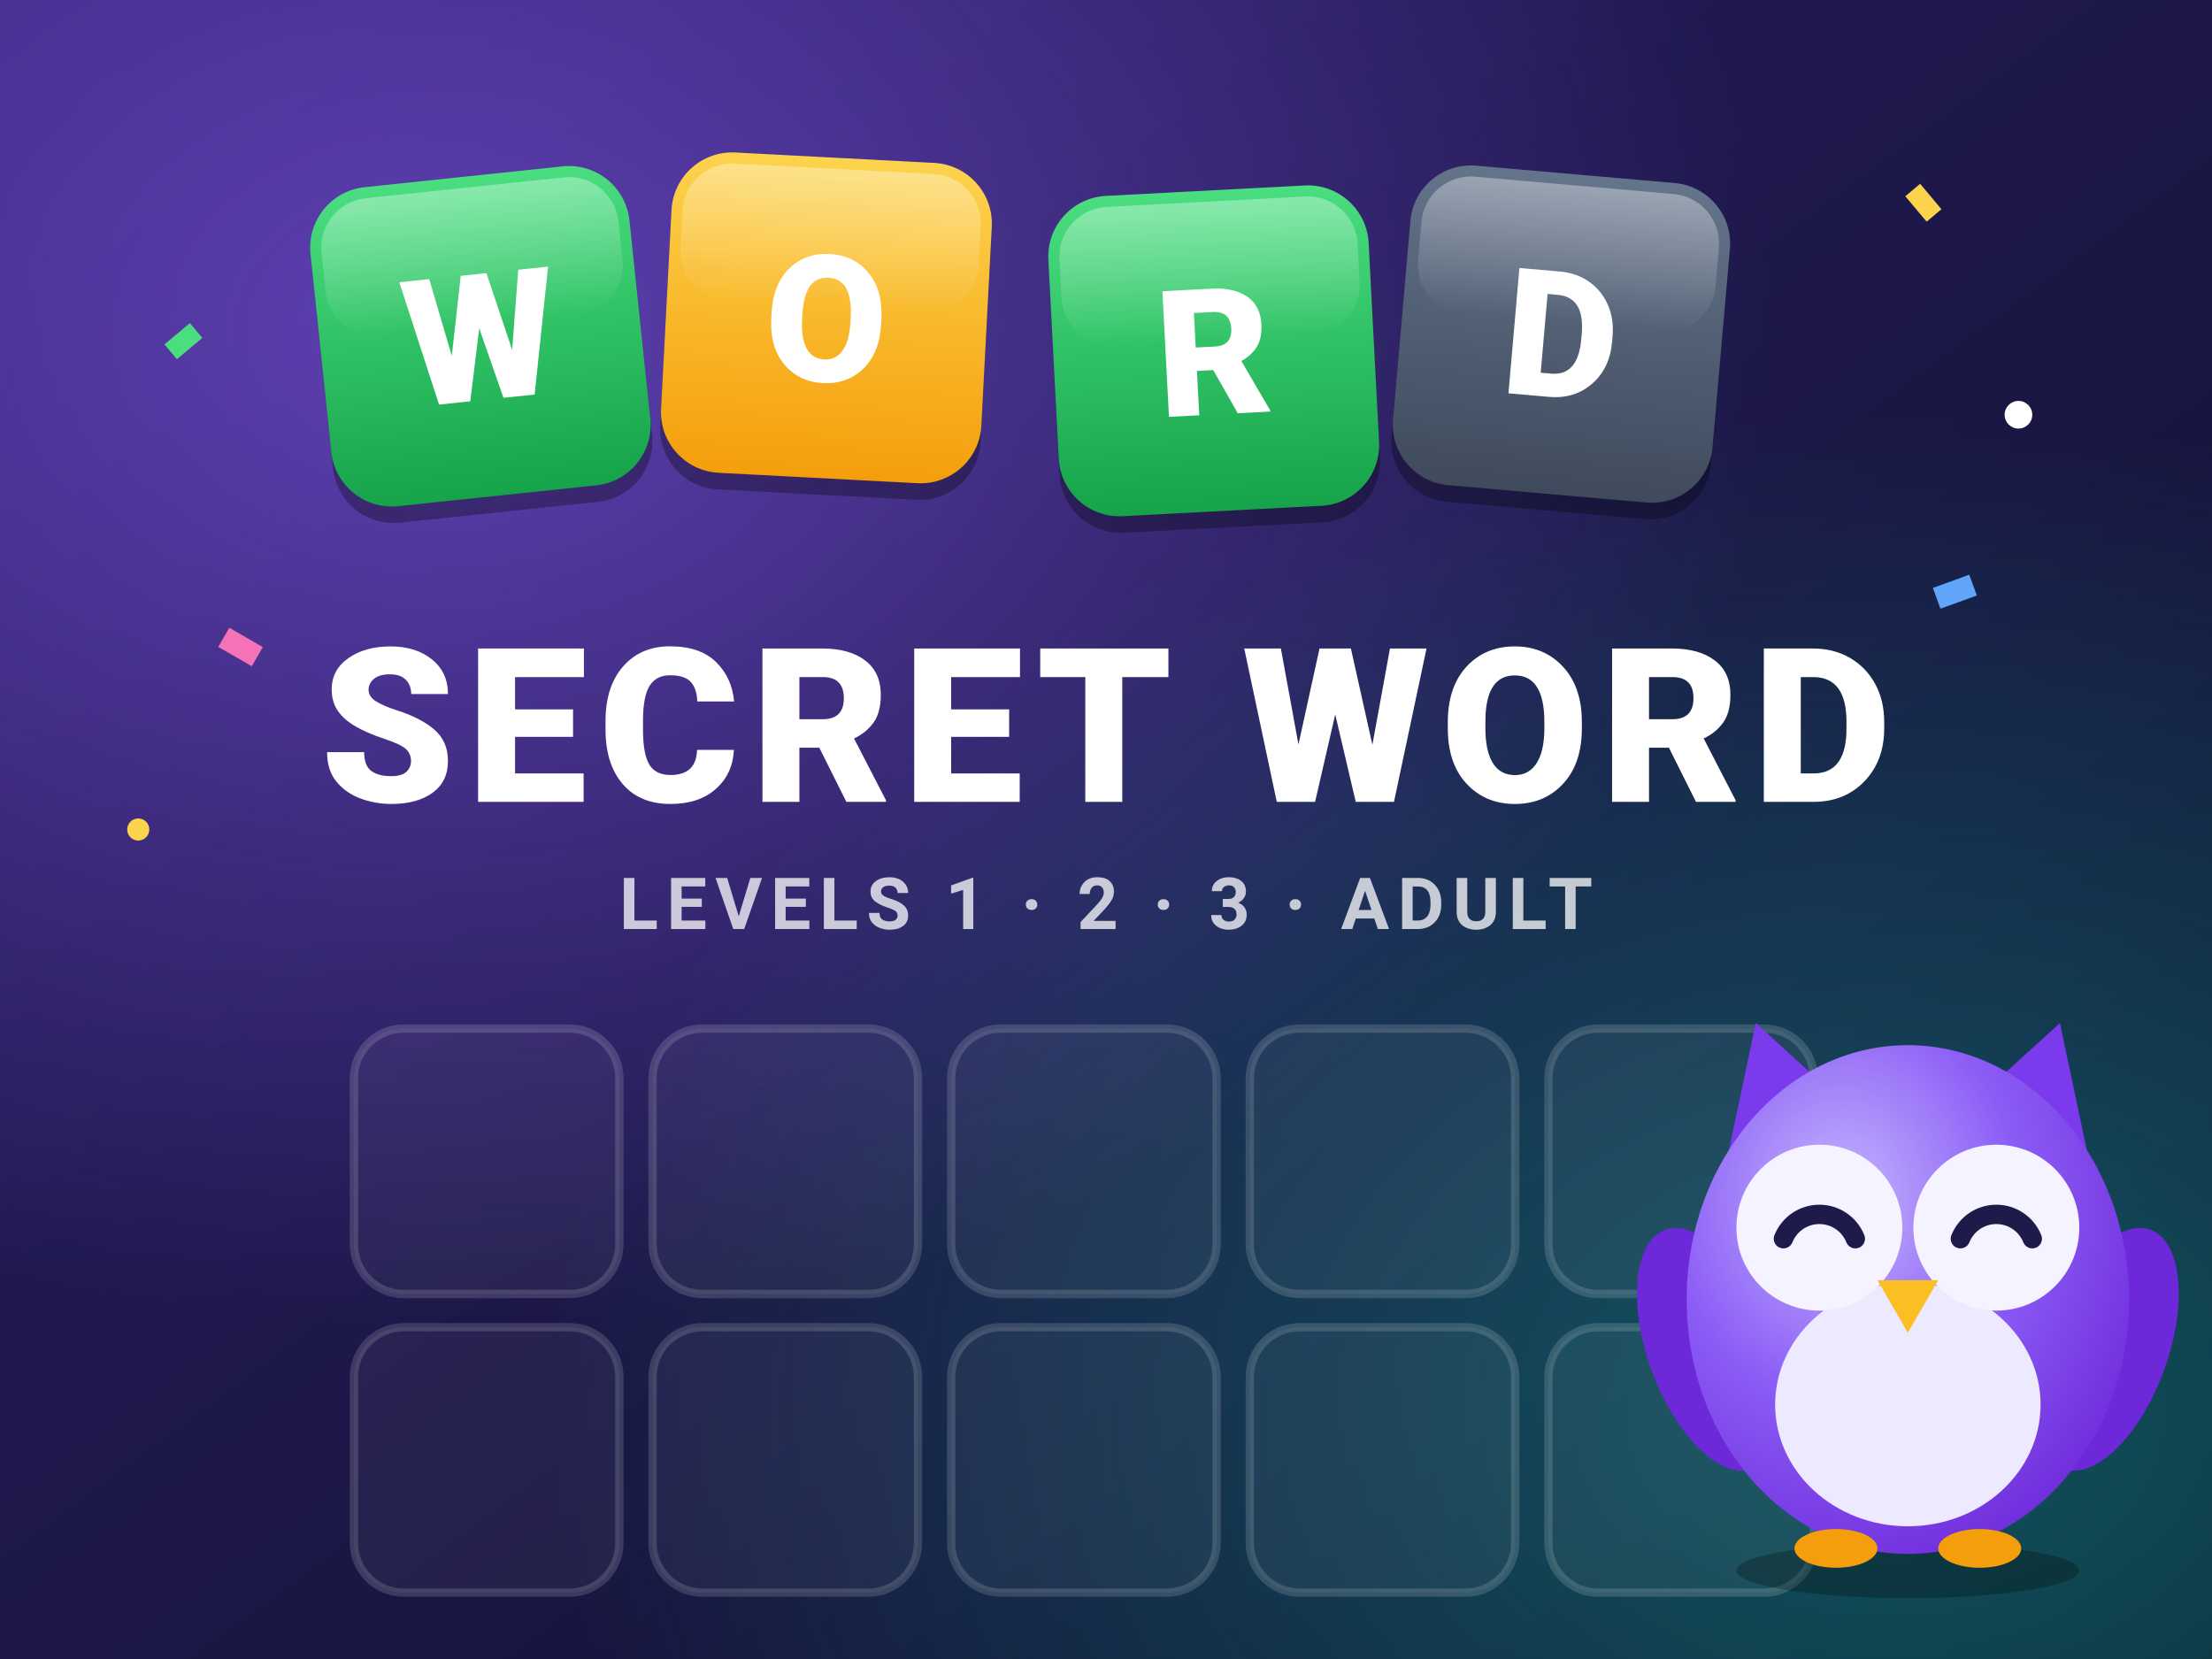
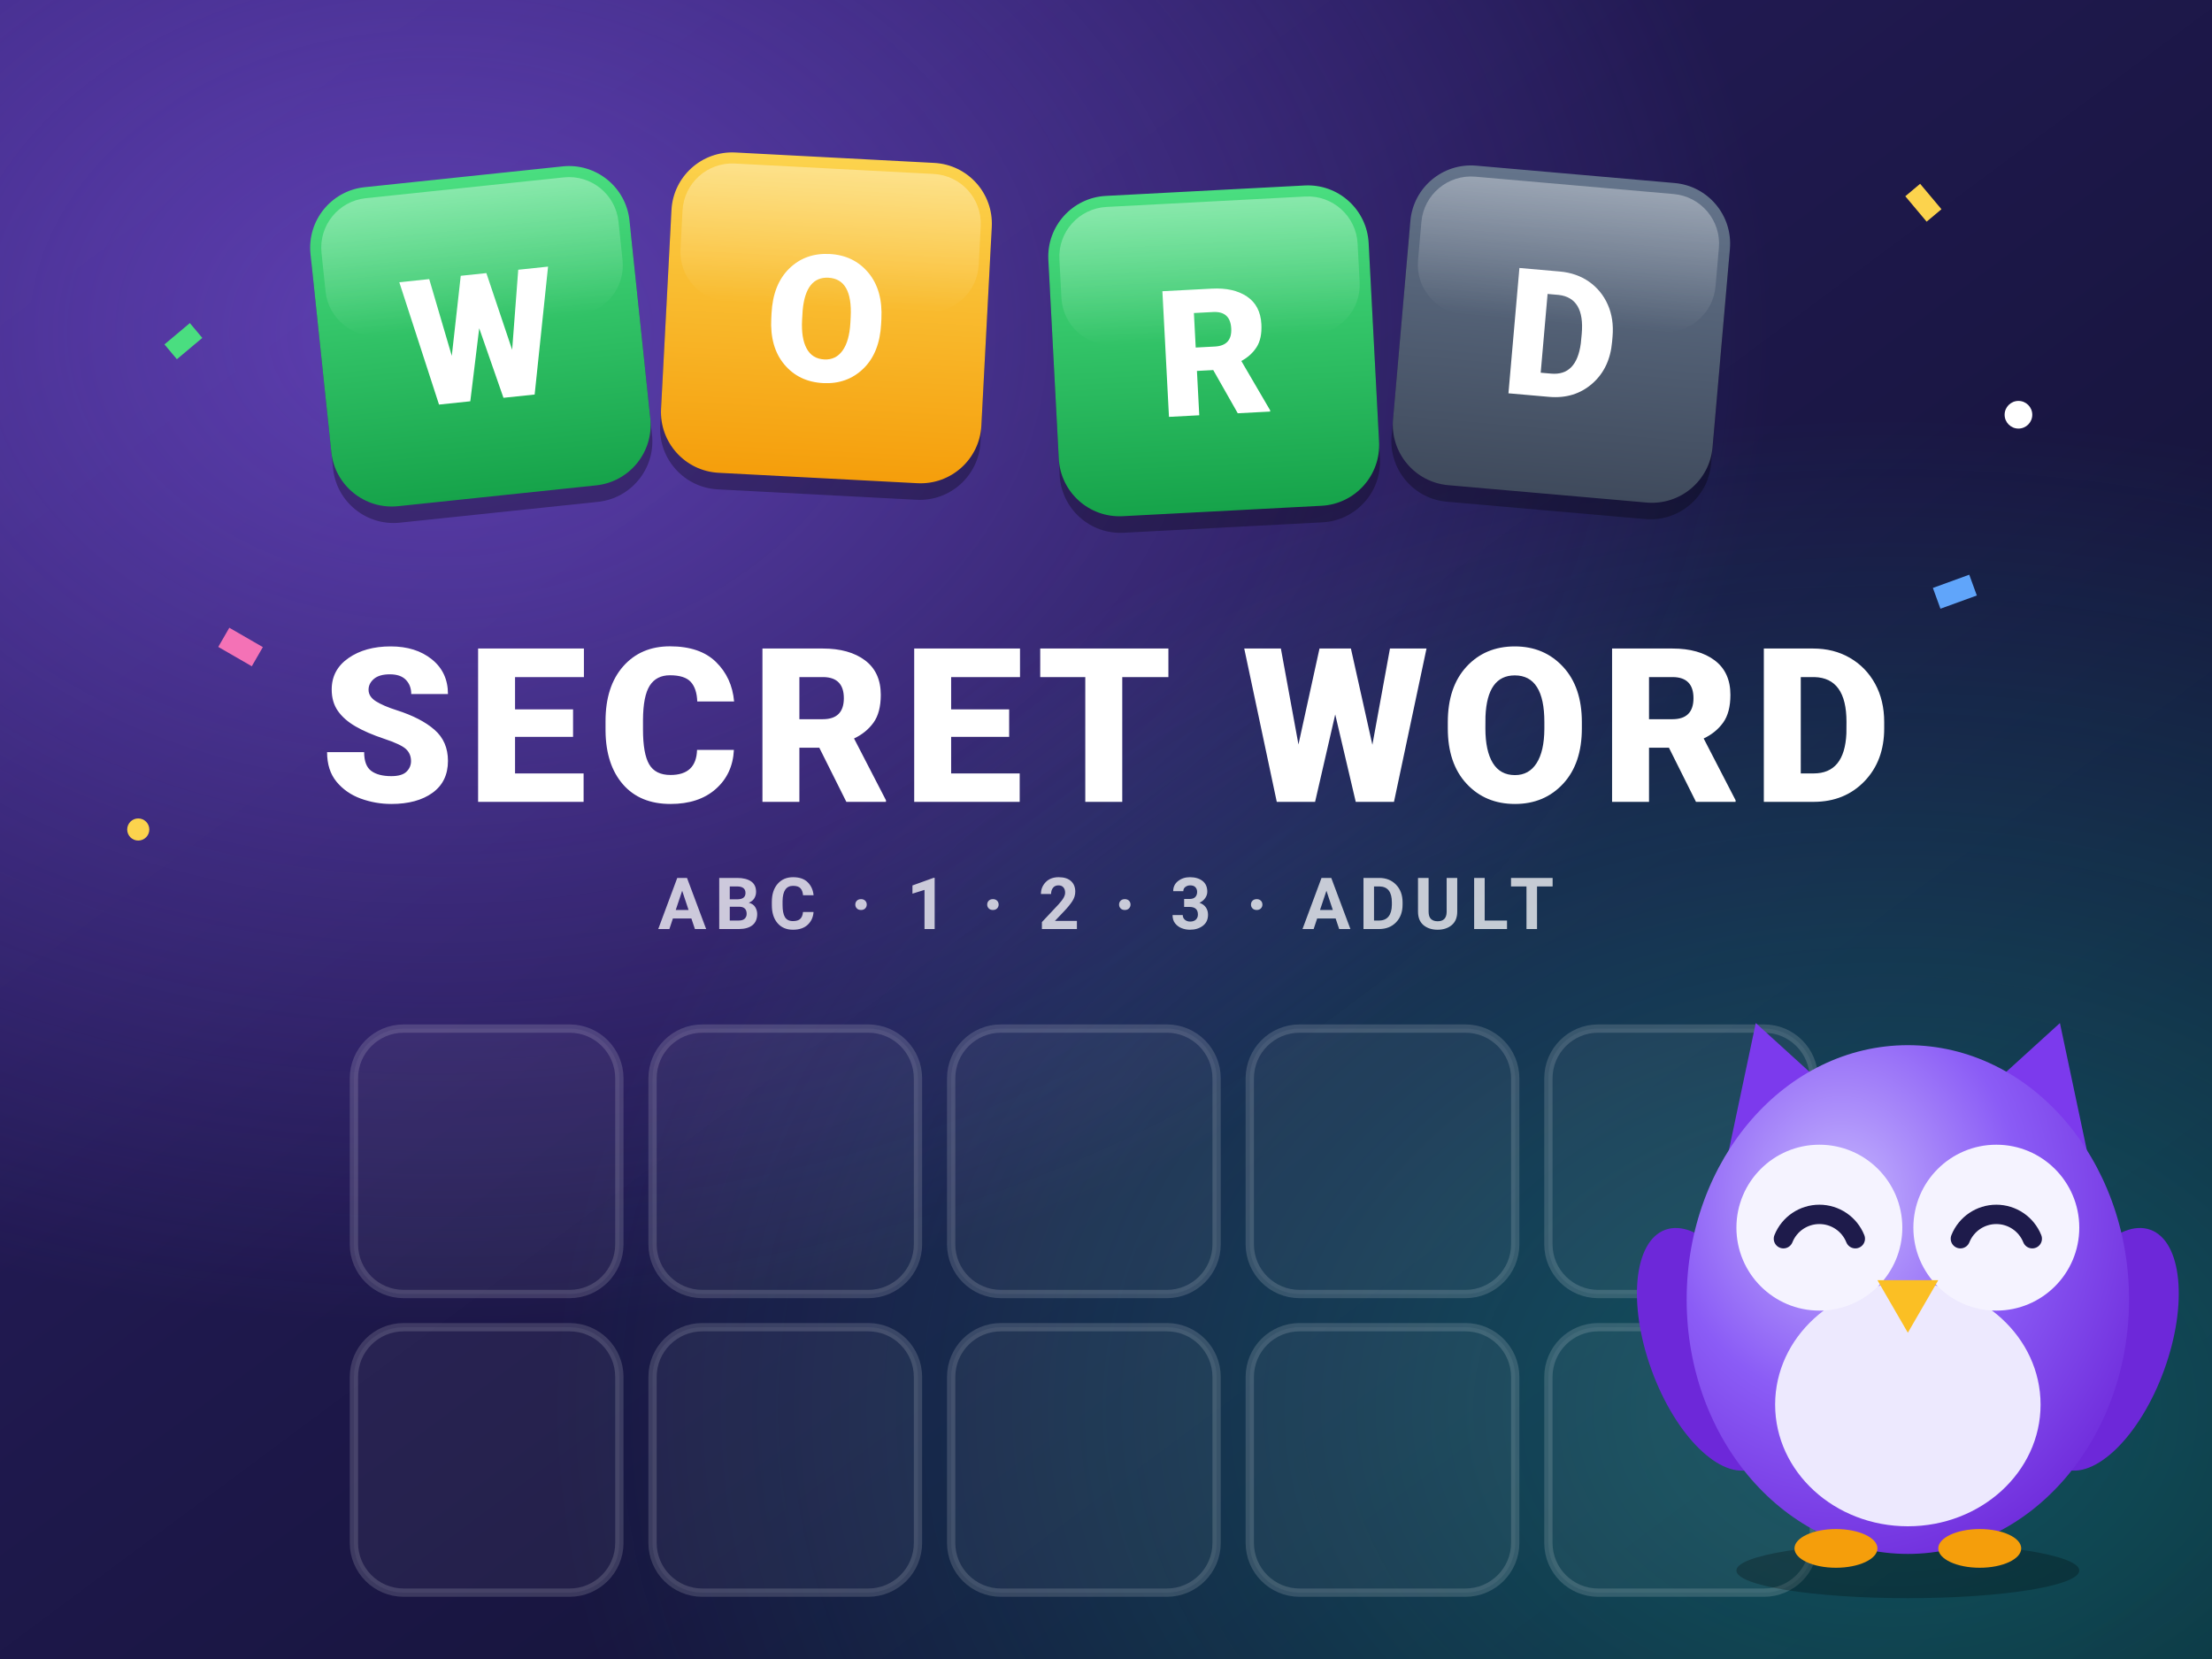
<svg xmlns="http://www.w3.org/2000/svg" viewBox="0 0 800 600" width="800" height="600">
  <defs>
    <linearGradient id="bg" x1="0" y1="0" x2="1" y2="1">
      <stop offset="0" stop-color="#2e1f6b" />
      <stop offset="1" stop-color="#0b1026" />
    </linearGradient>
    <radialGradient id="blobA" cx="0.2" cy="0.2" r="0.6">
      <stop offset="0" stop-color="#8b5cf6" stop-opacity="0.55" />
      <stop offset="1" stop-color="#8b5cf6" stop-opacity="0" />
    </radialGradient>
    <radialGradient id="blobB" cx="0.85" cy="0.85" r="0.6">
      <stop offset="0" stop-color="#14b8a6" stop-opacity="0.4" />
      <stop offset="1" stop-color="#14b8a6" stop-opacity="0" />
    </radialGradient>
    <linearGradient id="g" x1="0" y1="0" x2="0" y2="1">
      <stop offset="0" stop-color="#4ade80" />
      <stop offset="1" stop-color="#16a34a" />
    </linearGradient>
    <linearGradient id="y" x1="0" y1="0" x2="0" y2="1">
      <stop offset="0" stop-color="#fcd34d" />
      <stop offset="1" stop-color="#f59e0b" />
    </linearGradient>
    <linearGradient id="s" x1="0" y1="0" x2="0" y2="1">
      <stop offset="0" stop-color="#64748b" />
      <stop offset="1" stop-color="#3f4a5c" />
    </linearGradient>
    <linearGradient id="hl" x1="0" y1="0" x2="0" y2="1">
      <stop offset="0" stop-color="#fff" stop-opacity="0.35" />
      <stop offset="1" stop-color="#fff" stop-opacity="0" />
    </linearGradient>
    <radialGradient id="owl" cx="0.35" cy="0.3" r="0.8">
      <stop offset="0" stop-color="#c4b5fd" />
      <stop offset="0.5" stop-color="#8b5cf6" />
      <stop offset="1" stop-color="#6d28d9" />
    </radialGradient>
    <g id="tile">
      <rect x="0" y="8" width="104" height="104" rx="20" fill="#000" opacity="0.3" />
    </g>
  </defs>
  <rect width="800" height="600" fill="url(#bg)" />
  <rect width="800" height="600" fill="url(#blobA)" />
  <rect width="800" height="600" fill="url(#blobB)" />
  <g fill="#fff" fill-opacity="0.05" stroke="#fff" stroke-opacity="0.15" stroke-width="3">
    <rect x="128" y="372" width="96" height="96" rx="18" />
    <rect x="236" y="372" width="96" height="96" rx="18" />
    <rect x="344" y="372" width="96" height="96" rx="18" />
    <rect x="452" y="372" width="96" height="96" rx="18" />
    <rect x="560" y="372" width="96" height="96" rx="18" />
    <rect x="128" y="480" width="96" height="96" rx="18" />
    <rect x="236" y="480" width="96" height="96" rx="18" />
    <rect x="344" y="480" width="96" height="96" rx="18" />
    <rect x="452" y="480" width="96" height="96" rx="18" />
    <rect x="560" y="480" width="96" height="96" rx="18" />
  </g>
  <g font-family="system-ui, 'Segoe UI', Roboto, Arial, sans-serif" font-weight="900" font-size="64" text-anchor="middle" fill="#fff">
    <g transform="translate(110 70) rotate(-6)">
      <rect y="6" width="116" height="116" rx="22" fill="#000" opacity="0.3" />
      <rect width="116" height="116" rx="22" fill="url(#g)" />
      <rect x="4" y="4" width="108" height="50" rx="18" fill="url(#hl)" />
      <text x="58" y="81">W</text>
    </g>
    <g transform="translate(244 54) rotate(3)">
      <rect y="6" width="116" height="116" rx="22" fill="#000" opacity="0.3" />
      <rect width="116" height="116" rx="22" fill="url(#y)" />
      <rect x="4" y="4" width="108" height="50" rx="18" fill="url(#hl)" />
      <text x="58" y="81">O</text>
    </g>
    <g transform="translate(378 72) rotate(-3)">
      <rect y="6" width="116" height="116" rx="22" fill="#000" opacity="0.3" />
      <rect width="116" height="116" rx="22" fill="url(#g)" />
      <rect x="4" y="4" width="108" height="50" rx="18" fill="url(#hl)" />
      <text x="58" y="81">R</text>
    </g>
    <g transform="translate(512 58) rotate(5)">
      <rect y="6" width="116" height="116" rx="22" fill="#000" opacity="0.3" />
      <rect width="116" height="116" rx="22" fill="url(#s)" />
      <rect x="4" y="4" width="108" height="50" rx="18" fill="url(#hl)" />
      <text x="58" y="81">D</text>
    </g>
    <text x="400" y="290" font-size="78" fill="#fff" letter-spacing="4">SECRET WORD</text>
-     <text x="400" y="336" font-size="26" font-weight="700" fill="#fff" fill-opacity="0.75" letter-spacing="3">LEVELS 1 · 2 · 3 · ADULT</text>
+     <text x="400" y="336" font-size="26" font-weight="700" fill="#fff" fill-opacity="0.75" letter-spacing="3">ABC · 1 · 2 · 3 · ADULT</text>
  </g>
  <g>
    <rect x="80" y="230" width="14" height="8" fill="#f472b6" transform="rotate(30 87 234)" />
    <rect x="700" y="210" width="14" height="8" fill="#60a5fa" transform="rotate(-20 707 214)" />
    <rect x="690" y="70" width="12" height="7" fill="#fcd34d" transform="rotate(50 696 73)" />
    <rect x="60" y="120" width="12" height="7" fill="#4ade80" transform="rotate(-40 66 123)" />
    <circle cx="730" cy="150" r="5" fill="#fff" />
    <circle cx="50" cy="300" r="4" fill="#fcd34d" />
  </g>
  <g transform="translate(690 470)">
    <ellipse cx="0" cy="98" rx="62" ry="10" fill="#000" opacity="0.25" />
    <path d="M-66 -48 L-55 -100 L-22 -70 Z M66 -48 L55 -100 L22 -70 Z" fill="#7c3aed" />
    <ellipse cx="-72" cy="18" rx="22" ry="46" fill="#6d28d9" transform="rotate(-20 -72 18)" />
    <ellipse cx="72" cy="18" rx="22" ry="46" fill="#6d28d9" transform="rotate(20 72 18)" />
    <ellipse cx="0" cy="0" rx="80" ry="92" fill="url(#owl)" />
    <ellipse cx="0" cy="38" rx="48" ry="44" fill="#ede9fe" />
    <circle cx="-32" cy="-26" r="30" fill="#f5f3ff" />
    <circle cx="32" cy="-26" r="30" fill="#f5f3ff" />
    <path d="M-45 -22 A14 14 0 0 1 -19 -22 M19 -22 A14 14 0 0 1 45 -22" fill="none" stroke="#1e1b4b" stroke-width="7" stroke-linecap="round" />
    <path d="M-11 -7 L11 -7 L0 12 Z" fill="#fbbf24" />
    <ellipse cx="-26" cy="90" rx="15" ry="7" fill="#f59e0b" />
    <ellipse cx="26" cy="90" rx="15" ry="7" fill="#f59e0b" />
  </g>
</svg>
